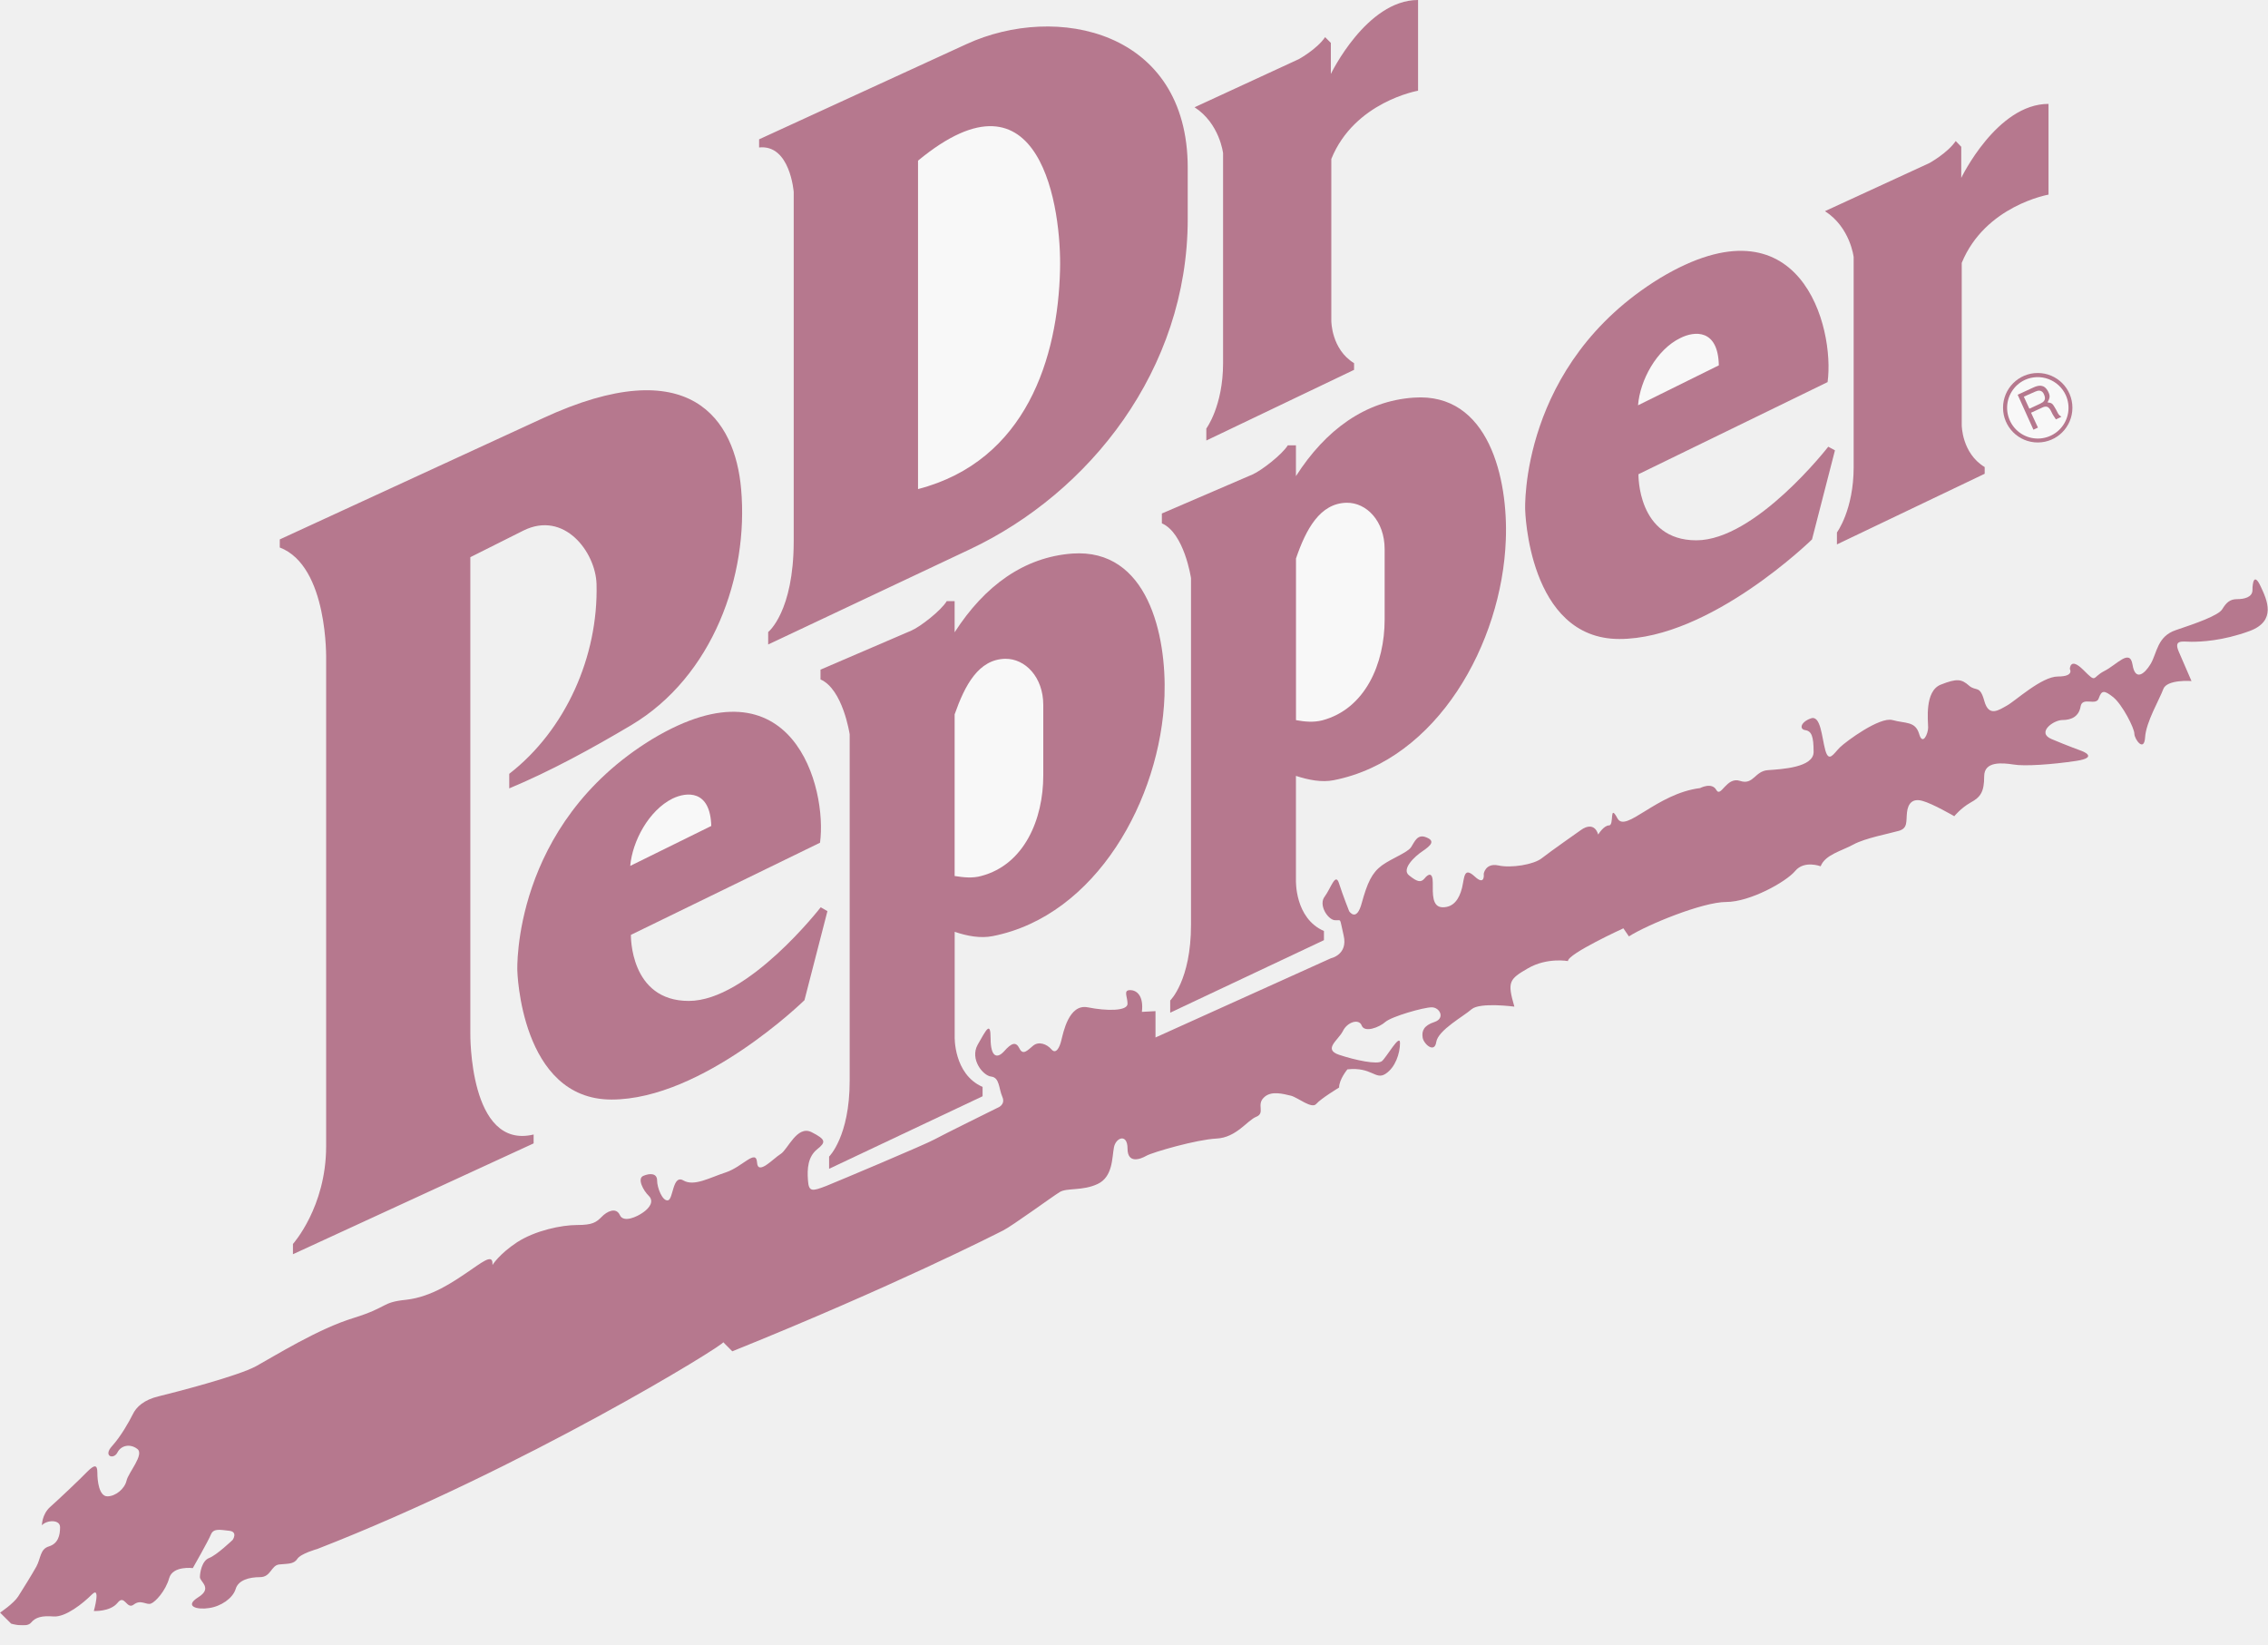
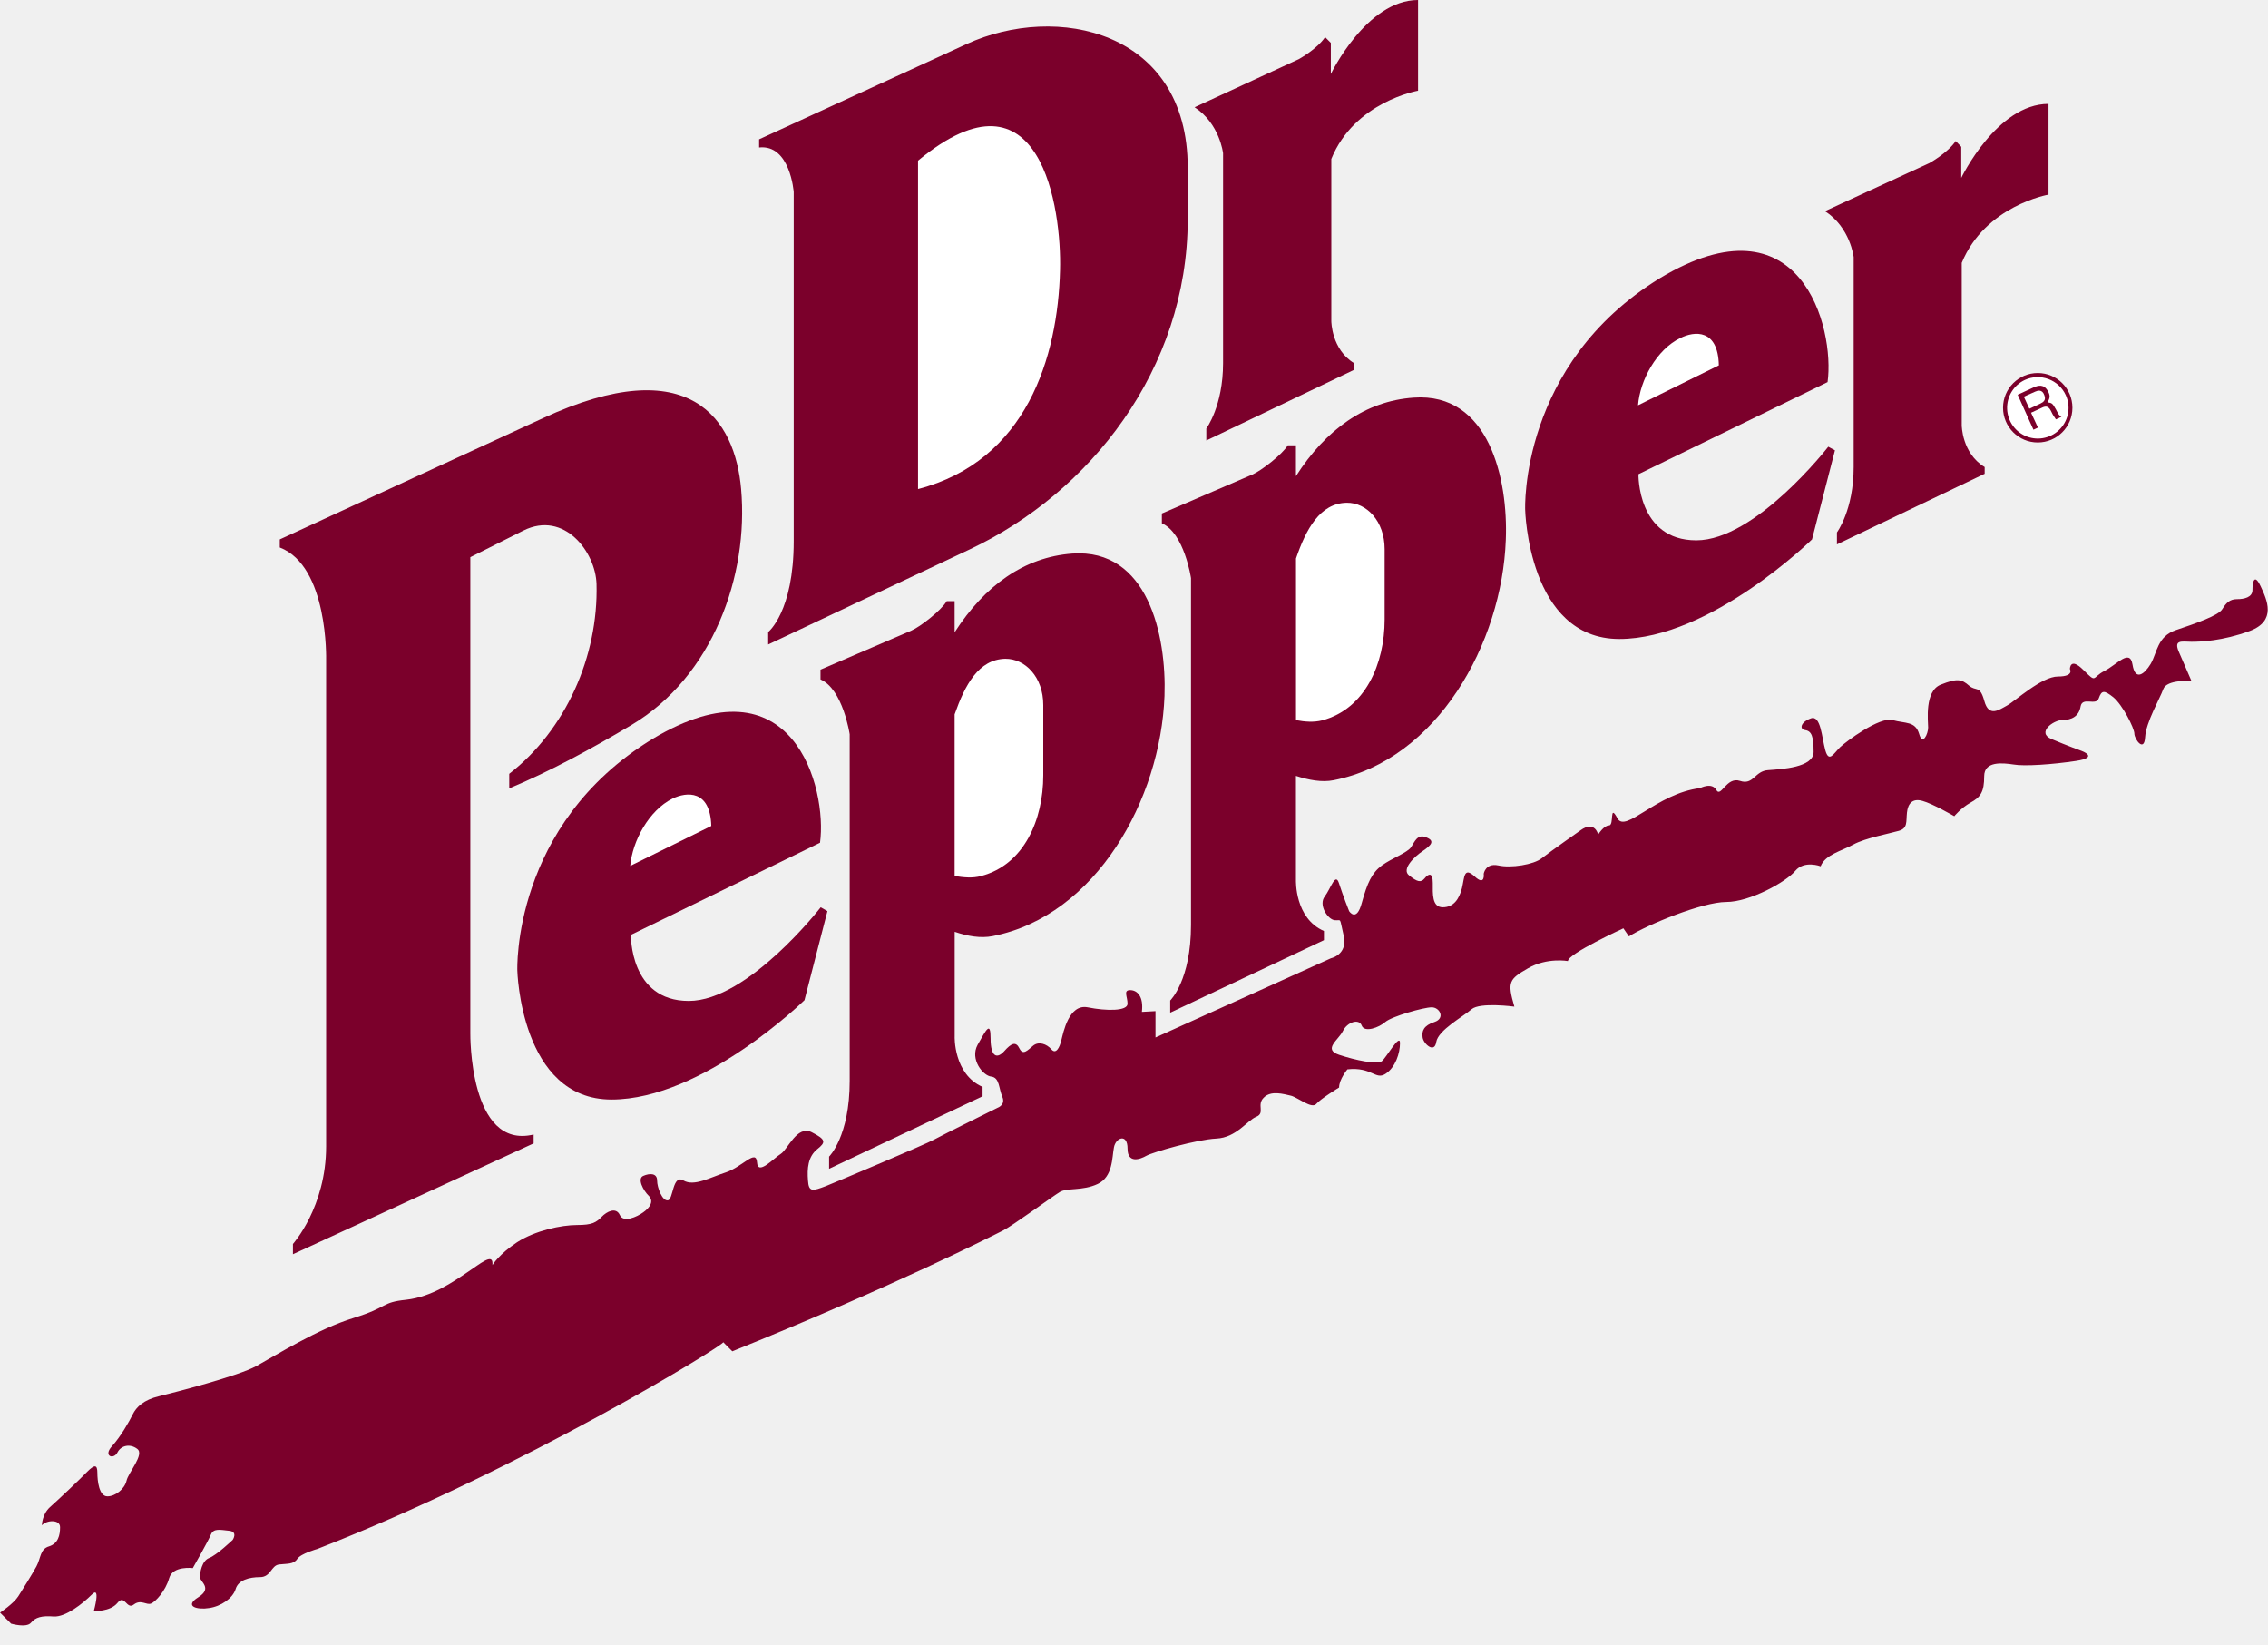
<svg xmlns="http://www.w3.org/2000/svg" width="80" height="58" viewBox="0 0 80 58" fill="none">
-   <g opacity="0.5" clip-path="url(#clip0)">
+   <g clip-path="url(#clip0)">
    <path d="M71.878 15.605C72.554 15.605 73.101 15.057 73.101 14.38C73.101 13.703 72.554 13.155 71.878 13.155C71.202 13.155 70.654 13.703 70.654 14.38C70.654 15.057 71.202 15.605 71.878 15.605Z" fill="#7B002B" />
-     <path d="M72.865 13.932C72.954 14.127 72.984 14.343 72.95 14.555C72.916 14.766 72.82 14.963 72.674 15.12C72.529 15.277 72.34 15.387 72.132 15.437C71.924 15.487 71.706 15.474 71.505 15.4C71.305 15.326 71.13 15.194 71.004 15.02C70.879 14.847 70.807 14.64 70.798 14.426C70.79 14.212 70.844 14 70.956 13.818C71.067 13.635 71.23 13.489 71.424 13.399C71.686 13.279 71.985 13.268 72.254 13.368C72.524 13.468 72.744 13.67 72.865 13.932Z" fill="white" />
+     <path d="M72.865 13.932C72.954 14.127 72.984 14.343 72.95 14.555C72.916 14.766 72.82 14.963 72.674 15.12C72.529 15.277 72.34 15.387 72.132 15.437C71.924 15.487 71.706 15.474 71.505 15.4C71.304 15.326 71.13 15.194 71.004 15.02C70.879 14.847 70.807 14.64 70.798 14.426C70.79 14.212 70.844 14 70.956 13.818C71.067 13.635 71.23 13.489 71.424 13.399C71.686 13.279 71.985 13.268 72.254 13.368C72.524 13.468 72.744 13.67 72.865 13.932Z" fill="white" />
    <path d="M46.7 32.835V33.158L41.277 35.715V35.286C41.277 35.286 42.011 34.577 42.011 32.618V20.39C42.011 20.39 41.775 18.802 40.983 18.457V18.11L44.178 16.735C44.49 16.6 45.231 16.026 45.425 15.705H45.712V16.793C46.765 15.147 48.167 14.142 49.861 14.024C52.525 13.828 53.2 16.902 53.115 19.039C52.981 22.686 50.695 26.799 47.044 27.516C46.623 27.6 46.158 27.509 45.712 27.364V31.045C45.714 31.047 45.662 32.381 46.7 32.835Z" fill="#7B002B" />
    <path d="M34.659 38.333V38.663L29.245 41.221V40.791C29.245 40.791 29.971 40.082 29.971 38.123V25.897C29.971 25.897 29.734 24.308 28.942 23.962V23.617L32.146 22.24C32.459 22.107 33.199 21.53 33.394 21.202H33.673V22.3C34.734 20.652 36.126 19.649 37.822 19.523C40.486 19.335 41.151 22.401 41.076 24.546C40.941 28.184 38.665 32.299 35.015 33.015C34.586 33.1 34.121 33.015 33.675 32.863V36.554C33.673 36.55 33.63 37.884 34.659 38.333ZM64.465 13.476L57.794 16.725C57.794 16.725 57.744 19.056 59.835 19.056C61.926 19.056 64.489 15.755 64.489 15.755L64.725 15.883L63.916 19.024C63.916 19.024 60.331 22.536 57.12 22.536C53.899 22.536 53.798 17.975 53.798 17.975C53.798 17.975 53.588 12.851 58.553 9.809C63.521 6.822 64.727 11.567 64.465 13.476Z" fill="#7B002B" />
    <path d="M28.925 29.721L22.254 32.971C22.254 32.971 22.204 35.301 24.295 35.301C26.386 35.301 28.949 31.998 28.949 31.998L29.186 32.134L28.376 35.275C28.376 35.275 24.791 38.779 21.57 38.779C18.359 38.779 18.248 34.23 18.248 34.23C18.248 34.23 18.046 29.096 23.011 26.064C27.981 23.084 29.186 27.812 28.925 29.721Z" fill="#7B002B" />
-     <path d="M18.823 40.012V40.325L10.333 44.234V43.872C10.333 43.872 11.504 42.572 11.504 40.427V23.277C11.504 23.277 11.589 19.968 9.869 19.309V19.024L19.144 14.752C24.362 12.335 25.931 14.81 26.142 17.249C26.412 20.298 25.148 23.859 22.264 25.576C20.857 26.411 19.421 27.195 17.963 27.805V27.291C19.946 25.754 21.109 23.154 21.042 20.596C21.008 19.472 19.905 17.996 18.462 18.712L16.59 19.651V36.444C16.59 36.442 16.537 40.562 18.823 40.012ZM70.006 16.472V16.709L64.795 19.2V18.778C64.795 18.778 65.385 17.984 65.385 16.472V9.068C65.385 9.068 65.267 8.021 64.373 7.447L68.057 5.751C68.057 5.751 68.698 5.396 68.985 4.974L69.18 5.177V6.274C69.18 6.274 70.435 3.664 72.258 3.664V6.864C72.258 6.864 70.025 7.252 69.197 9.271V14.995C69.197 14.995 69.197 15.984 70.006 16.472ZM47.762 12.808V13.044L42.551 15.536V15.114C42.551 15.114 43.142 14.32 43.142 12.808V5.404C43.142 5.404 43.023 4.357 42.137 3.783L45.813 2.086C45.813 2.086 46.454 1.734 46.741 1.31L46.943 1.512V2.61C46.943 2.61 48.199 0 50.02 0V3.199C50.02 3.199 47.777 3.587 46.96 5.606V11.331C46.962 11.331 46.962 12.318 47.762 12.808ZM34.22 19.369L27.096 22.73V22.291C27.096 22.291 27.997 21.581 27.997 19.082V6.772C27.997 6.772 27.872 5.083 26.776 5.201V4.914L34.095 1.554C37.258 0.101 41.895 1.064 41.895 5.918V7.725C41.894 13.044 38.419 17.386 34.22 19.369ZM11.193 54.629C11.193 54.629 10.611 54.788 10.485 54.981C10.358 55.176 10.131 55.143 9.844 55.176C9.558 55.212 9.558 55.623 9.17 55.623C8.789 55.623 8.401 55.726 8.31 56.047C8.208 56.368 7.796 56.655 7.373 56.713C6.96 56.781 6.479 56.655 6.994 56.332C7.509 56.01 7.052 55.784 7.052 55.623C7.052 55.464 7.12 55.049 7.373 54.949C7.635 54.856 8.208 54.308 8.208 54.308C8.208 54.308 8.403 54.021 8.083 53.987C7.762 53.953 7.536 53.895 7.442 54.114C7.35 54.342 6.801 55.304 6.801 55.304C6.801 55.304 6.093 55.212 5.967 55.659C5.842 56.105 5.486 56.494 5.327 56.554C5.167 56.621 4.972 56.394 4.719 56.589C4.466 56.785 4.399 56.208 4.146 56.529C3.884 56.85 3.31 56.816 3.31 56.816C3.31 56.816 3.563 55.914 3.243 56.233C2.922 56.554 2.315 57.036 1.894 57.01C1.48 56.976 1.253 57.036 1.094 57.229C0.934 57.422 0.393 57.263 0.393 57.263L0.003 56.874C0.003 56.874 0.483 56.554 0.644 56.3C0.805 56.047 1.125 55.533 1.285 55.246C1.444 54.951 1.41 54.63 1.731 54.537C2.051 54.435 2.119 54.148 2.119 53.861C2.119 53.576 1.639 53.608 1.478 53.794C1.478 53.794 1.478 53.413 1.764 53.152C2.051 52.899 2.827 52.165 3.08 51.902C3.333 51.649 3.434 51.649 3.434 51.938C3.434 52.223 3.492 52.773 3.788 52.773C4.075 52.773 4.395 52.51 4.463 52.223C4.523 51.938 5.104 51.296 4.843 51.101C4.59 50.906 4.27 50.974 4.142 51.227C4.007 51.488 3.629 51.36 3.947 51.007C4.268 50.653 4.555 50.137 4.682 49.883C4.807 49.621 5.07 49.369 5.609 49.242C6.158 49.107 8.401 48.532 9.042 48.178C9.683 47.825 11.225 46.861 12.473 46.482C13.721 46.093 13.434 45.932 14.328 45.84C15.229 45.739 15.998 45.198 16.477 44.876C16.957 44.555 17.371 44.202 17.371 44.555V44.615C17.371 44.615 17.6 44.234 18.239 43.812C18.88 43.397 19.807 43.204 20.354 43.204C20.901 43.204 21.029 43.11 21.222 42.917C21.407 42.722 21.73 42.564 21.863 42.851C21.988 43.136 22.47 42.917 22.689 42.757C22.918 42.596 23.077 42.369 22.884 42.174C22.689 41.988 22.47 41.566 22.689 41.472C22.918 41.371 23.178 41.371 23.178 41.633C23.178 41.887 23.366 42.369 23.558 42.333C23.753 42.309 23.718 41.406 24.106 41.633C24.486 41.853 25.033 41.532 25.607 41.346C26.189 41.151 26.669 40.511 26.703 40.993C26.727 41.474 27.276 40.858 27.538 40.697C27.791 40.538 28.112 39.676 28.625 39.928C29.139 40.19 29.139 40.282 28.82 40.536C28.5 40.798 28.466 41.211 28.5 41.633C28.526 42.048 28.659 42.012 29.14 41.828C29.622 41.633 32.665 40.352 32.952 40.19C33.239 40.031 35.195 39.066 35.195 39.066C35.195 39.066 35.481 38.965 35.354 38.678C35.228 38.391 35.262 38.005 34.966 37.969C34.679 37.943 34.2 37.361 34.486 36.845C34.781 36.331 34.942 35.984 34.942 36.626C34.942 37.269 35.161 37.361 35.421 37.074C35.674 36.787 35.836 36.719 35.961 36.98C36.087 37.233 36.248 37.038 36.443 36.879C36.638 36.717 36.922 36.819 37.084 37.005C37.243 37.2 37.378 36.946 37.438 36.684C37.505 36.428 37.698 35.398 38.365 35.526C39.04 35.661 39.772 35.661 39.772 35.4C39.772 35.147 39.611 34.92 39.864 34.92C40.117 34.92 40.344 35.147 40.278 35.687L40.758 35.661V36.59L46.947 33.796C46.947 33.796 47.554 33.67 47.395 32.993C47.236 32.316 47.335 32.479 47.075 32.453C46.822 32.419 46.501 31.905 46.728 31.618C46.947 31.323 47.108 30.747 47.234 31.162C47.369 31.584 47.588 32.134 47.588 32.134C47.588 32.134 47.85 32.548 48.036 31.839C48.231 31.137 48.388 30.785 48.744 30.522C49.096 30.268 49.638 30.075 49.773 29.88C49.898 29.692 49.992 29.398 50.312 29.533C50.633 29.659 50.472 29.818 50.187 30.013C49.9 30.201 49.419 30.657 49.705 30.875C49.992 31.104 50.119 31.137 50.252 30.978C50.38 30.816 50.539 30.749 50.539 31.137C50.539 31.518 50.505 31.998 50.893 31.998C51.272 31.998 51.467 31.713 51.568 31.325C51.66 30.944 51.628 30.556 52.016 30.91C52.394 31.263 52.336 30.816 52.336 30.816C52.336 30.816 52.394 30.428 52.85 30.522C53.295 30.623 54.097 30.496 54.384 30.268C54.671 30.04 55.767 29.272 55.767 29.272C55.767 29.272 56.215 28.918 56.374 29.432C56.374 29.432 56.569 29.111 56.755 29.111C56.949 29.111 56.755 28.31 57.051 28.858C57.337 29.398 58.424 27.987 59.968 27.794C59.968 27.794 60.382 27.574 60.541 27.861C60.701 28.148 60.896 27.381 61.375 27.54C61.855 27.702 61.891 27.188 62.37 27.161C62.852 27.126 63.972 27.068 63.972 26.52C63.972 25.979 63.905 25.784 63.676 25.75C63.457 25.717 63.517 25.465 63.871 25.338C64.225 25.203 64.259 26.004 64.385 26.46C64.512 26.908 64.671 26.587 64.9 26.358C65.127 26.139 66.307 25.27 66.755 25.396C67.21 25.521 67.555 25.43 67.692 25.876C67.817 26.325 68.012 25.876 68.012 25.659C68.012 25.43 67.877 24.373 68.458 24.146C69.032 23.917 69.193 23.951 69.453 24.18C69.706 24.399 69.834 24.146 69.993 24.72C70.152 25.304 70.506 25.041 70.795 24.882C71.089 24.72 72.016 23.859 72.59 23.859C73.173 23.859 73.011 23.596 73.011 23.596C73.011 23.596 73.011 23.15 73.491 23.632C73.973 24.112 73.778 23.895 74.226 23.666C74.674 23.439 75.127 22.863 75.221 23.439C75.312 24.022 75.635 23.791 75.862 23.413C76.09 23.024 76.09 22.441 76.755 22.221C77.43 21.994 78.266 21.707 78.391 21.478C78.526 21.259 78.653 21.131 78.905 21.131C79.167 21.131 79.452 21.063 79.452 20.81C79.452 20.547 79.512 20.193 79.738 20.675C79.965 21.157 80.312 21.898 79.351 22.255C78.389 22.608 77.621 22.634 77.301 22.634C76.98 22.634 76.66 22.54 76.855 22.988L77.301 24.019C77.301 24.019 76.433 23.951 76.306 24.304C76.178 24.658 75.698 25.461 75.665 26.002C75.631 26.55 75.286 26.067 75.286 25.874C75.286 25.681 74.865 24.854 74.544 24.591C74.224 24.337 74.132 24.337 74.031 24.625C73.939 24.912 73.457 24.557 73.39 24.912C73.332 25.266 73.07 25.394 72.749 25.394C72.429 25.394 71.822 25.84 72.369 26.067C72.909 26.296 73.422 26.482 73.422 26.482C73.422 26.482 74.063 26.711 73.227 26.837C72.391 26.962 71.406 27.032 71.018 26.962C70.63 26.904 69.989 26.837 69.989 27.377C69.989 27.925 69.864 28.113 69.507 28.306C69.163 28.501 68.934 28.786 68.934 28.786C68.934 28.786 68.166 28.34 67.812 28.246C67.458 28.145 67.298 28.34 67.265 28.66C67.231 28.981 67.298 29.21 66.978 29.302C66.657 29.396 65.788 29.557 65.376 29.784C64.962 30.012 64.381 30.139 64.22 30.552C64.22 30.552 63.646 30.332 63.326 30.713C63.005 31.102 61.724 31.811 60.89 31.811C60.056 31.811 58.1 32.614 57.457 33.025L57.262 32.74C57.262 32.74 55.306 33.635 55.306 33.895C55.306 33.895 54.572 33.76 53.899 34.149C53.224 34.537 53.164 34.631 53.417 35.502C53.417 35.502 52.205 35.34 51.909 35.593C51.622 35.847 50.728 36.329 50.661 36.751C50.601 37.164 50.213 36.817 50.181 36.59C50.146 36.363 50.215 36.168 50.603 36.042C50.983 35.914 50.788 35.526 50.502 35.526C50.215 35.526 49.093 35.847 48.866 36.042C48.647 36.237 48.131 36.43 48.032 36.169C47.938 35.914 47.524 36.042 47.367 36.365C47.206 36.685 46.659 37.006 47.232 37.2C47.815 37.395 48.581 37.552 48.742 37.427C48.901 37.301 49.383 36.43 49.383 36.785C49.383 37.14 49.224 37.646 48.87 37.873C48.516 38.102 48.388 37.62 47.528 37.714C47.528 37.714 47.234 38.066 47.234 38.355C47.234 38.355 46.593 38.744 46.432 38.93C46.273 39.125 45.791 38.712 45.538 38.644C45.276 38.584 44.83 38.449 44.577 38.712C44.314 38.965 44.637 39.252 44.314 39.386C43.994 39.511 43.614 40.121 42.907 40.155C42.206 40.189 40.664 40.635 40.438 40.761C40.218 40.888 39.772 41.048 39.772 40.508C39.772 39.96 39.351 40.119 39.291 40.474C39.223 40.827 39.257 41.504 38.717 41.757C38.178 42.01 37.629 41.883 37.376 42.044C37.115 42.204 35.706 43.234 35.386 43.395C35.065 43.556 31.541 45.354 25.831 47.658L25.511 47.337C25.569 47.425 18.462 51.799 11.193 54.629Z" fill="#7B002B" />
-     <path d="M33.673 25.195V30.895C33.984 30.944 34.304 30.98 34.608 30.895C36.126 30.497 36.8 28.903 36.8 27.347V24.865C36.8 23.876 36.16 23.227 35.461 23.234C34.514 23.253 34.035 24.165 33.673 25.195ZM25.089 29.13L22.23 30.539C22.307 29.661 22.887 28.58 23.721 28.165C24.22 27.923 25.054 27.846 25.089 29.13ZM32.382 17.249V5.666C36.74 2.06 37.449 7.415 37.391 9.526C37.316 12.598 36.21 16.253 32.382 17.249ZM60.629 12.885L57.779 14.294C57.847 13.416 58.43 12.327 59.271 11.922C59.769 11.669 60.603 11.594 60.629 12.885ZM45.714 19.697V25.398C46.027 25.456 46.338 25.482 46.642 25.405C48.159 25 48.841 23.405 48.841 21.85V19.369C48.841 18.373 48.2 17.722 47.502 17.731C46.557 17.748 46.066 18.667 45.714 19.697Z" fill="white" />
+     <path d="M18.823 40.012V40.325L10.333 44.234V43.872C10.333 43.872 11.504 42.572 11.504 40.427V23.277C11.504 23.277 11.589 19.968 9.869 19.309V19.024L19.144 14.752C24.362 12.335 25.931 14.81 26.142 17.249C26.412 20.298 25.148 23.859 22.264 25.576C20.857 26.411 19.421 27.195 17.963 27.805V27.291C19.946 25.754 21.11 23.154 21.042 20.596C21.008 19.472 19.905 17.996 18.462 18.712L16.59 19.651V36.444C16.59 36.442 16.537 40.562 18.823 40.012ZM70.006 16.472V16.709L64.795 19.2V18.778C64.795 18.778 65.385 17.984 65.385 16.472V9.068C65.385 9.068 65.267 8.021 64.373 7.447L68.057 5.751C68.057 5.751 68.698 5.396 68.985 4.974L69.18 5.177V6.274C69.18 6.274 70.435 3.664 72.258 3.664V6.864C72.258 6.864 70.025 7.252 69.197 9.271V14.995C69.197 14.995 69.197 15.984 70.006 16.472ZM47.762 12.808V13.044L42.551 15.536V15.114C42.551 15.114 43.142 14.32 43.142 12.808V5.404C43.142 5.404 43.023 4.357 42.137 3.783L45.813 2.086C45.813 2.086 46.454 1.734 46.741 1.31L46.943 1.512V2.61C46.943 2.61 48.199 0 50.02 0V3.199C50.02 3.199 47.777 3.587 46.96 5.606V11.331C46.962 11.331 46.962 12.318 47.762 12.808ZM34.22 19.369L27.096 22.73V22.291C27.096 22.291 27.997 21.581 27.997 19.082V6.772C27.997 6.772 27.872 5.083 26.776 5.201V4.914L34.095 1.554C37.258 0.101 41.895 1.064 41.895 5.918V7.725C41.894 13.044 38.419 17.386 34.22 19.369ZM11.193 54.629C11.193 54.629 10.611 54.788 10.485 54.981C10.358 55.176 10.131 55.143 9.844 55.176C9.558 55.212 9.558 55.623 9.17 55.623C8.789 55.623 8.401 55.726 8.31 56.047C8.208 56.368 7.796 56.655 7.373 56.713C6.96 56.781 6.479 56.655 6.994 56.332C7.51 56.01 7.052 55.784 7.052 55.623C7.052 55.464 7.12 55.049 7.373 54.949C7.635 54.856 8.208 54.308 8.208 54.308C8.208 54.308 8.403 54.021 8.083 53.987C7.762 53.953 7.536 53.895 7.442 54.114C7.35 54.342 6.801 55.304 6.801 55.304C6.801 55.304 6.093 55.212 5.967 55.659C5.842 56.105 5.486 56.494 5.327 56.554C5.167 56.621 4.972 56.394 4.719 56.589C4.466 56.785 4.399 56.208 4.146 56.529C3.884 56.85 3.31 56.816 3.31 56.816C3.31 56.816 3.563 55.914 3.243 56.233C2.922 56.554 2.315 57.036 1.894 57.01C1.48 56.976 1.253 57.036 1.094 57.229C0.934 57.422 0.393 57.263 0.393 57.263L0.003 56.874C0.003 56.874 0.483 56.554 0.644 56.3C0.805 56.047 1.126 55.533 1.285 55.246C1.444 54.951 1.41 54.63 1.731 54.537C2.051 54.435 2.119 54.148 2.119 53.861C2.119 53.576 1.639 53.608 1.478 53.794C1.478 53.794 1.478 53.413 1.764 53.152C2.051 52.899 2.827 52.165 3.08 51.902C3.333 51.649 3.434 51.649 3.434 51.938C3.434 52.223 3.492 52.773 3.788 52.773C4.075 52.773 4.395 52.51 4.463 52.223C4.523 51.938 5.104 51.296 4.843 51.101C4.59 50.906 4.27 50.974 4.142 51.227C4.007 51.488 3.629 51.36 3.947 51.007C4.268 50.653 4.555 50.137 4.682 49.883C4.808 49.621 5.07 49.369 5.609 49.242C6.159 49.107 8.401 48.532 9.042 48.178C9.683 47.825 11.225 46.861 12.473 46.482C13.721 46.093 13.434 45.932 14.328 45.84C15.229 45.739 15.998 45.198 16.477 44.876C16.957 44.555 17.371 44.202 17.371 44.555V44.615C17.371 44.615 17.6 44.234 18.239 43.812C18.88 43.397 19.807 43.204 20.354 43.204C20.901 43.204 21.029 43.11 21.222 42.917C21.407 42.722 21.73 42.564 21.863 42.851C21.988 43.136 22.47 42.917 22.689 42.757C22.918 42.596 23.077 42.369 22.884 42.174C22.689 41.988 22.47 41.566 22.689 41.472C22.918 41.371 23.178 41.371 23.178 41.633C23.178 41.887 23.366 42.369 23.558 42.333C23.753 42.309 23.718 41.406 24.106 41.633C24.486 41.853 25.033 41.532 25.607 41.346C26.189 41.151 26.669 40.511 26.703 40.993C26.727 41.474 27.276 40.858 27.538 40.697C27.791 40.538 28.112 39.676 28.625 39.928C29.139 40.19 29.139 40.282 28.82 40.536C28.5 40.798 28.466 41.211 28.5 41.633C28.526 42.048 28.659 42.012 29.14 41.828C29.622 41.633 32.665 40.352 32.952 40.19C33.239 40.031 35.195 39.066 35.195 39.066C35.195 39.066 35.481 38.965 35.354 38.678C35.228 38.391 35.262 38.005 34.966 37.969C34.679 37.943 34.2 37.361 34.486 36.845C34.781 36.331 34.942 35.984 34.942 36.626C34.942 37.269 35.161 37.361 35.422 37.074C35.674 36.787 35.836 36.719 35.961 36.98C36.087 37.233 36.248 37.038 36.443 36.879C36.638 36.717 36.922 36.819 37.084 37.005C37.243 37.2 37.378 36.946 37.438 36.684C37.505 36.428 37.698 35.398 38.365 35.526C39.04 35.661 39.772 35.661 39.772 35.4C39.772 35.147 39.611 34.92 39.864 34.92C40.117 34.92 40.344 35.147 40.278 35.687L40.758 35.661V36.59L46.947 33.796C46.947 33.796 47.554 33.67 47.395 32.993C47.236 32.316 47.335 32.479 47.075 32.453C46.822 32.419 46.501 31.905 46.728 31.618C46.947 31.323 47.108 30.747 47.234 31.162C47.369 31.584 47.588 32.134 47.588 32.134C47.588 32.134 47.85 32.548 48.036 31.839C48.231 31.137 48.388 30.785 48.744 30.522C49.096 30.268 49.638 30.075 49.773 29.88C49.898 29.692 49.992 29.398 50.312 29.533C50.633 29.659 50.472 29.818 50.187 30.013C49.9 30.201 49.419 30.657 49.705 30.875C49.992 31.104 50.12 31.137 50.252 30.978C50.38 30.816 50.539 30.749 50.539 31.137C50.539 31.518 50.505 31.998 50.893 31.998C51.272 31.998 51.467 31.713 51.568 31.325C51.66 30.944 51.628 30.556 52.016 30.91C52.394 31.263 52.336 30.816 52.336 30.816C52.336 30.816 52.394 30.428 52.85 30.522C53.296 30.623 54.097 30.496 54.384 30.268C54.671 30.04 55.767 29.272 55.767 29.272C55.767 29.272 56.215 28.918 56.374 29.432C56.374 29.432 56.569 29.111 56.755 29.111C56.949 29.111 56.755 28.31 57.051 28.858C57.337 29.398 58.424 27.987 59.968 27.794C59.968 27.794 60.382 27.574 60.541 27.861C60.701 28.148 60.896 27.381 61.375 27.54C61.855 27.702 61.891 27.188 62.37 27.161C62.852 27.126 63.972 27.068 63.972 26.52C63.972 25.979 63.905 25.784 63.676 25.75C63.457 25.717 63.517 25.465 63.871 25.338C64.225 25.203 64.259 26.004 64.385 26.46C64.512 26.908 64.671 26.587 64.9 26.358C65.127 26.139 66.307 25.27 66.755 25.396C67.21 25.521 67.555 25.43 67.692 25.876C67.817 26.325 68.012 25.876 68.012 25.659C68.012 25.43 67.877 24.373 68.458 24.146C69.032 23.917 69.193 23.951 69.453 24.18C69.706 24.399 69.834 24.146 69.993 24.72C70.152 25.304 70.506 25.041 70.795 24.882C71.089 24.72 72.017 23.859 72.59 23.859C73.173 23.859 73.012 23.596 73.012 23.596C73.012 23.596 73.012 23.15 73.491 23.632C73.973 24.112 73.778 23.895 74.226 23.666C74.674 23.439 75.127 22.863 75.221 23.439C75.313 24.022 75.635 23.791 75.862 23.413C76.09 23.024 76.09 22.441 76.755 22.221C77.43 21.994 78.266 21.707 78.391 21.478C78.526 21.259 78.653 21.131 78.905 21.131C79.167 21.131 79.452 21.063 79.452 20.81C79.452 20.547 79.512 20.193 79.739 20.675C79.965 21.157 80.312 21.898 79.351 22.255C78.389 22.608 77.621 22.634 77.301 22.634C76.98 22.634 76.66 22.54 76.855 22.988L77.301 24.019C77.301 24.019 76.433 23.951 76.306 24.304C76.178 24.658 75.699 25.461 75.665 26.002C75.631 26.55 75.286 26.067 75.286 25.874C75.286 25.681 74.865 24.854 74.544 24.591C74.224 24.337 74.132 24.337 74.031 24.625C73.939 24.912 73.457 24.557 73.39 24.912C73.332 25.266 73.07 25.394 72.749 25.394C72.429 25.394 71.822 25.84 72.369 26.067C72.909 26.296 73.422 26.482 73.422 26.482C73.422 26.482 74.063 26.711 73.227 26.837C72.391 26.962 71.406 27.032 71.018 26.962C70.63 26.904 69.989 26.837 69.989 27.377C69.989 27.925 69.864 28.113 69.508 28.306C69.163 28.501 68.934 28.786 68.934 28.786C68.934 28.786 68.166 28.34 67.812 28.246C67.458 28.145 67.298 28.34 67.265 28.66C67.231 28.981 67.298 29.21 66.978 29.302C66.657 29.396 65.788 29.557 65.376 29.784C64.962 30.012 64.381 30.139 64.22 30.552C64.22 30.552 63.646 30.332 63.326 30.713C63.005 31.102 61.724 31.811 60.89 31.811C60.056 31.811 58.1 32.614 57.457 33.025L57.262 32.74C57.262 32.74 55.306 33.635 55.306 33.895C55.306 33.895 54.572 33.76 53.899 34.149C53.224 34.537 53.164 34.631 53.417 35.502C53.417 35.502 52.205 35.34 51.909 35.593C51.622 35.847 50.728 36.329 50.661 36.751C50.601 37.164 50.213 36.817 50.181 36.59C50.146 36.363 50.215 36.168 50.603 36.042C50.983 35.914 50.788 35.526 50.502 35.526C50.215 35.526 49.093 35.847 48.866 36.042C48.647 36.237 48.131 36.43 48.032 36.169C47.938 35.914 47.524 36.042 47.367 36.365C47.206 36.685 46.659 37.006 47.232 37.2C47.815 37.395 48.581 37.552 48.742 37.427C48.901 37.301 49.383 36.43 49.383 36.785C49.383 37.14 49.224 37.646 48.87 37.873C48.516 38.102 48.388 37.62 47.528 37.714C47.528 37.714 47.234 38.066 47.234 38.355C47.234 38.355 46.593 38.744 46.432 38.93C46.273 39.125 45.791 38.712 45.538 38.644C45.276 38.584 44.83 38.449 44.577 38.712C44.315 38.965 44.637 39.252 44.315 39.386C43.994 39.511 43.614 40.121 42.907 40.155C42.206 40.189 40.664 40.635 40.438 40.761C40.218 40.888 39.772 41.048 39.772 40.508C39.772 39.96 39.351 40.119 39.291 40.474C39.223 40.827 39.257 41.504 38.718 41.757C38.178 42.01 37.629 41.883 37.376 42.044C37.115 42.204 35.706 43.234 35.386 43.395C35.066 43.556 31.541 45.354 25.831 47.658L25.511 47.337C25.569 47.425 18.462 51.799 11.193 54.629Z" fill="#7B002B" />
+     <path d="M33.673 25.195V30.895C33.984 30.944 34.304 30.98 34.608 30.895C36.126 30.497 36.8 28.903 36.8 27.347V24.865C36.8 23.876 36.16 23.227 35.461 23.234C34.514 23.253 34.035 24.165 33.673 25.195ZM25.089 29.13L22.23 30.539C22.307 29.661 22.887 28.58 23.721 28.165C24.22 27.923 25.054 27.846 25.089 29.13ZM32.382 17.249V5.666C36.74 2.06 37.449 7.415 37.391 9.526C37.316 12.598 36.21 16.253 32.382 17.249ZM60.629 12.885L57.779 14.294C57.847 13.416 58.429 12.327 59.271 11.922C59.769 11.669 60.603 11.594 60.629 12.885ZM45.714 19.697V25.398C46.027 25.456 46.338 25.482 46.642 25.405C48.159 25 48.841 23.405 48.841 21.85V19.369C48.841 18.373 48.2 17.722 47.502 17.731C46.557 17.748 46.066 18.667 45.714 19.697Z" fill="white" />
    <path d="M71.726 15.155L71.885 15.08L71.642 14.556L72.046 14.37C72.299 14.252 72.333 14.513 72.425 14.648L72.519 14.791L72.714 14.699C72.594 14.624 72.603 14.59 72.519 14.438C72.401 14.236 72.391 14.209 72.223 14.192C72.307 14.04 72.324 13.965 72.247 13.813C72.105 13.536 71.902 13.584 71.717 13.669L71.17 13.922L71.726 15.155Z" fill="#7B002B" />
    <path d="M71.786 13.813C71.878 13.772 72.039 13.72 72.114 13.947C72.174 14.108 72.08 14.183 71.97 14.234L71.582 14.414L71.387 13.99L71.786 13.813Z" fill="white" />
  </g>
  <defs>
    <clipPath id="clip0">
      <rect width="80" height="57.325" fill="white" />
    </clipPath>
  </defs>
</svg>
